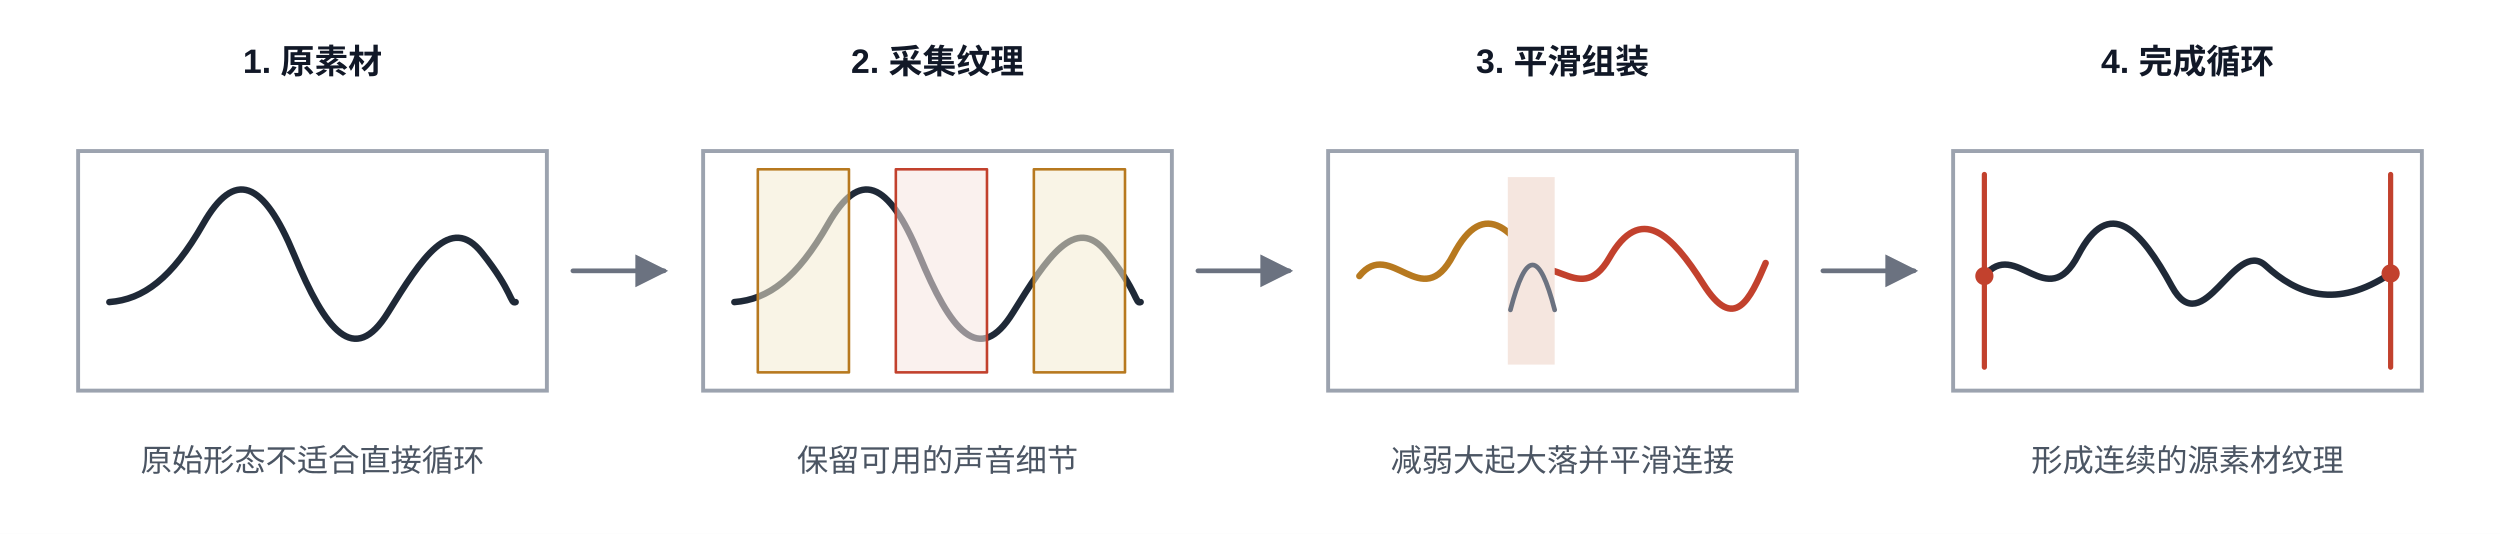
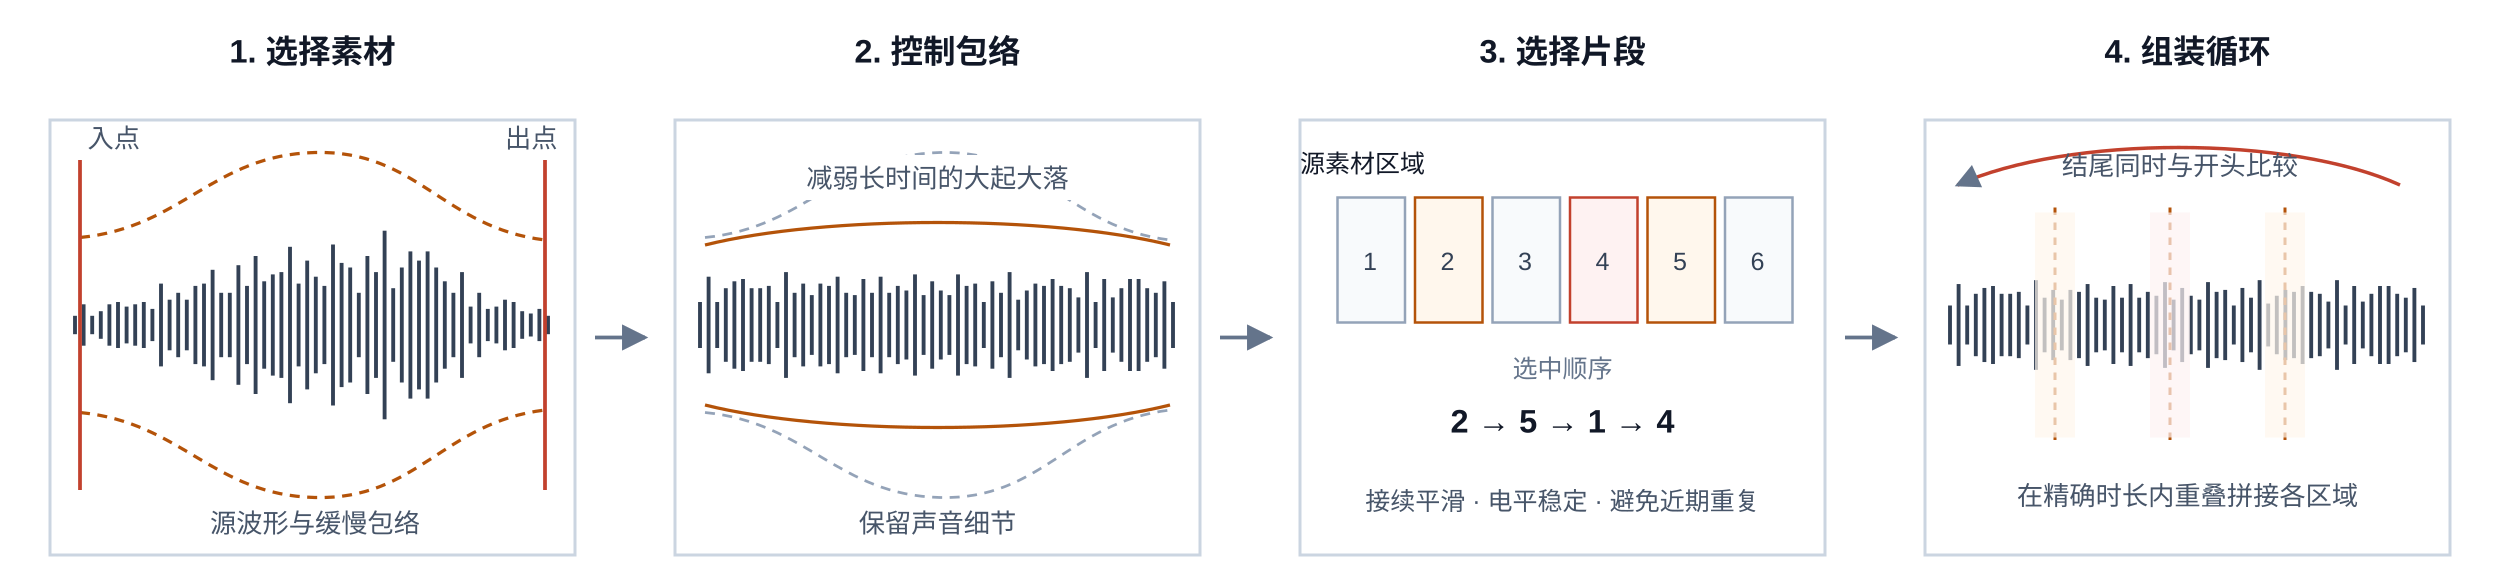
- <svg xmlns="http://www.w3.org/2000/svg" width="960" height="205" viewBox="0 0 960 205" role="img" aria-labelledby="title desc">
+ <svg xmlns="http://www.w3.org/2000/svg" width="1000" height="230" viewBox="0 0 1000 230" role="img" aria-labelledby="title desc">
  <defs>
+     <path id="sourceWave" d="M0-4V4 M4-9V9 M8-4V4 M12-6V6 M16-9V9 M20-10V10 M24-8V8 M28-9V9 M32-10V10 M36-7V7 M40-18V18 M44-11V11 M48-14V14 M52-11V11 M56-17V17 M60-18V18 M64-24V24 M68-14V14 M72-14V14 M76-26V26 M80-17V17 M84-30V30 M88-19V19 M92-22V22 M96-23V23 M100-34V34 M104-18V18 M108-28V28 M112-21V21 M116-17V17 M120-35V35 M124-27V27 M128-25V25 M132-14V14 M136-30V30 M140-23V23 M144-41V41 M148-16V16 M152-25V25 M156-32V32 M160-28V28 M164-32V32 M168-25V25 M172-19V19 M176-14V14 M180-23V23 M184-8V8 M188-14V14 M192-7V7 M196-8V8 M200-11V11 M204-10V10 M208-6V6 M212-5V5 M216-7V7 M220-4V4" />
+     <path id="steadyWave" d="M0-10V10 M4-21V21 M8-10V10 M12-16V16 M16-19V19 M20-20V20 M24-16V16 M28-16V16 M32-17V17 M36-10V10 M40-23V23 M44-14V14 M48-18V18 M52-13V13 M56-18V18 M60-17V17 M64-21V21 M68-14V14 M72-13V13 M76-20V20 M80-14V14 M84-21V21 M88-14V14 M92-17V17 M96-15V15 M100-22V22 M104-13V13 M108-19V19 M112-15V15 M116-13V13 M120-22V22 M124-17V17 M128-18V18 M132-10V10 M136-19V19 M140-14V14 M144-23V23 M148-11V11 M152-15V15 M156-18V18 M160-17V17 M164-20V20 M168-17V17 M172-16V16 M176-12V12 M180-23V23 M184-10V10 M188-20V20 M192-12V12 M196-16V16 M200-20V20 M204-20V20 M208-16V16 M212-14V14 M216-19V19 M220-10V10" />
    <marker id="arrow" viewBox="0 0 8 8" refX="7" refY="4" markerWidth="7" markerHeight="7" orient="auto">
-       <path d="M0 0 L8 4 L0 8 Z" fill="#6b7280" />
+       <path d="M0 0L8 4L0 8Z" fill="#64748b" />
    </marker>
  </defs>
-   <rect width="960" height="205" fill="#ffffff" />
+   <rect width="1000" height="230" fill="#fff" />
  <g font-family="Arial, 'Microsoft YaHei', sans-serif" fill="#111827">
    <g font-size="13" font-weight="700" text-anchor="middle">
-       <text x="120" y="28">1. 原素材</text>
-       <text x="360" y="28">2. 采集纹理</text>
-       <text x="600" y="28">3. 平滑组装</text>
-       <text x="840" y="28">4. 完成循环</text>
+       <text x="125" y="25">1. 选择素材</text>
+       <text x="375" y="25">2. 控制包络</text>
+       <text x="625" y="25">3. 选择片段</text>
+       <text x="875" y="25">4. 组装循环</text>
    </g>
-     <g fill="#ffffff" stroke="#9ca3af" stroke-width="1.5">
-       <rect x="30" y="58" width="180" height="92" />
-       <rect x="270" y="58" width="180" height="92" />
-       <rect x="510" y="58" width="180" height="92" />
-       <rect x="750" y="58" width="180" height="92" />
+     <g fill="none" stroke="#cbd5e1" stroke-width="1.2">
+       <rect x="20" y="48" width="210" height="174" />
+       <rect x="270" y="48" width="210" height="174" />
+       <rect x="520" y="48" width="210" height="174" />
+       <rect x="770" y="48" width="210" height="174" />
    </g>
-     <g fill="none" stroke-linecap="round" stroke-linejoin="round" stroke-width="2.5">
-       <path d="M42 116 C55 115 66 107 78 86 S101 69 113 98 S136 141 149 120 S173 82 185 97 S196 117 198 116" stroke="#1f2937" />
-       <path d="M282 116 C295 115 306 107 318 86 S341 69 353 98 S376 141 389 120 S413 82 425 97 S436 117 438 116" stroke="#1f2937" />
-       <rect x="291" y="65" width="35" height="78" fill="#f4ead2" fill-opacity="0.55" stroke="#b7791f" stroke-width="1" />
-       <rect x="344" y="65" width="35" height="78" fill="#f5e6df" fill-opacity="0.55" stroke="#c2412d" stroke-width="1" />
-       <rect x="397" y="65" width="35" height="78" fill="#f4ead2" fill-opacity="0.55" stroke="#b7791f" stroke-width="1" />
-       <path d="M522 106 C534 91 546 121 558 98 S582 88 594 110" stroke="#b7791f" />
-       <path d="M582 110 C594 91 606 120 618 99 S642 90 654 109 S672 115 678 101" stroke="#c2412d" />
-       <rect x="579" y="68" width="18" height="72" fill="#f5e6df" stroke="none" />
-       <path d="M580 119 C586 96 591 96 597 119" stroke="#6b7280" stroke-width="1.8" />
-       <path d="M762 106 C774 91 786 121 798 98 S822 88 834 110 S858 91 870 102 S897 119 918 105" stroke="#1f2937" />
-       <path d="M762 67 V141 M918 67 V141" stroke="#c2412d" stroke-width="2" />
-       <circle cx="762" cy="106" r="3.5" fill="#c2412d" stroke="none" />
-       <circle cx="918" cy="105" r="3.5" fill="#c2412d" stroke="none" />
-       <path d="M220 104 H255" stroke="#6b7280" stroke-width="1.8" marker-end="url(#arrow)" />
-       <path d="M460 104 H495" stroke="#6b7280" stroke-width="1.8" marker-end="url(#arrow)" />
-       <path d="M700 104 H735" stroke="#6b7280" stroke-width="1.8" marker-end="url(#arrow)" />
+     <g transform="translate(30 130) scale(.86 .92)" fill="none" stroke="#334155" stroke-width="1.8">
+       <use href="#sourceWave" />
    </g>
-     <g fill="#4b5563" font-size="12" text-anchor="middle">
-       <text x="120" y="181">原始形态不适合直接循环</text>
-       <text x="360" y="181">保留可用的声音细节</text>
-       <text x="600" y="181">减弱大起大落并平滑连接</text>
-       <text x="840" y="181">形成连续的源素材纹理</text>
+     <path d="M32 95C73 91 85 62 126 61S177 91 218 96M32 165C73 169 85 198 126 199S177 169 218 164" fill="none" stroke="#b45309" stroke-width="1.3" stroke-dasharray="4 3" />
+     <path d="M32 64V196M218 64V196" stroke="#c2412d" stroke-width="1.5" />
+     <g font-size="10.5" fill="#475569">
+       <text x="35" y="59">入点</text>
+       <text x="202" y="59">出点</text>
+       <text x="126" y="213" text-anchor="middle">源波形与缓慢包络</text>
+     </g>
+     <g transform="translate(280 130) scale(.86 .92)" fill="none" stroke="#334155" stroke-width="1.8">
+       <use href="#steadyWave" />
+     </g>
+     <path d="M282 98C330 86 420 86 468 98M282 162C330 174 420 174 468 162" fill="none" stroke="#b45309" stroke-width="1.3" />
+     <path d="M282 95C323 91 335 62 376 61S427 91 468 96M282 165C323 169 335 198 376 199S427 169 468 164" fill="none" stroke="#94a3b8" stroke-width="1.1" stroke-dasharray="4 3" />
+     <rect x="303" y="62" width="144" height="18" fill="#fff" />
+     <g font-size="10.5" fill="#475569" text-anchor="middle">
+       <text x="375" y="75">减弱长时间的大起大落</text>
+       <text x="375" y="213">保留声音细节</text>
+     </g>
+     <g font-size="10" text-anchor="middle">
+       <text x="545" y="69">源素材区域</text>
+       <g stroke-width="1">
+         <rect x="535" y="79" width="27" height="50" fill="#f8fafc" stroke="#94a3b8" />
+         <rect x="566" y="79" width="27" height="50" fill="#fff7ed" stroke="#b45309" />
+         <rect x="597" y="79" width="27" height="50" fill="#f8fafc" stroke="#94a3b8" />
+         <rect x="628" y="79" width="27" height="50" fill="#fef2f2" stroke="#c2412d" />
+         <rect x="659" y="79" width="27" height="50" fill="#fff7ed" stroke="#b45309" />
+         <rect x="690" y="79" width="27" height="50" fill="#f8fafc" stroke="#94a3b8" />
+       </g>
+       <g fill="#334155">
+         <text x="548" y="108">1</text>
+         <text x="579" y="108">2</text>
+         <text x="610" y="108">3</text>
+         <text x="641" y="108">4</text>
+         <text x="672" y="108">5</text>
+         <text x="703" y="108">6</text>
+       </g>
+       <text x="625" y="151" fill="#64748b">选中顺序</text>
+       <text x="625" y="173" fill="#111827" font-size="13" font-weight="700">2 → 5 → 1 → 4</text>
+       <text x="625" y="204" fill="#475569">接续平滑 · 电平稳定 · 避免近期重复</text>
+     </g>
+     <g transform="translate(780 130) scale(.86 .78)" fill="none" stroke="#334155" stroke-width="1.8">
+       <use href="#steadyWave" />
+     </g>
+     <g stroke="#b45309" stroke-width="1.2" stroke-dasharray="3 3">
+       <path d="M822 83V177" />
+       <path d="M868 83V177" />
+       <path d="M914 83V177" />
+     </g>
+     <rect x="814" y="85" width="16" height="90" fill="#fff7ed" fill-opacity=".7" />
+     <rect x="860" y="85" width="16" height="90" fill="#fef2f2" fill-opacity=".7" />
+     <rect x="906" y="85" width="16" height="90" fill="#fff7ed" fill-opacity=".7" />
+     <path d="M960 74C916 54 827 54 783 74" fill="none" stroke="#c2412d" stroke-width="1.4" marker-end="url(#arrow)" />
+     <text x="872" y="70" font-size="10.5" text-anchor="middle" fill="#475569">结尾同时与开头比较</text>
+     <text x="875" y="202" font-size="10.5" text-anchor="middle" fill="#475569">在精确时长内重叠拼接各区域</text>
+     <g fill="none" stroke="#64748b" stroke-width="1.5" marker-end="url(#arrow)">
+       <path d="M238 135H258" />
+       <path d="M488 135H508" />
+       <path d="M738 135H758" />
    </g>
  </g>
</svg>
